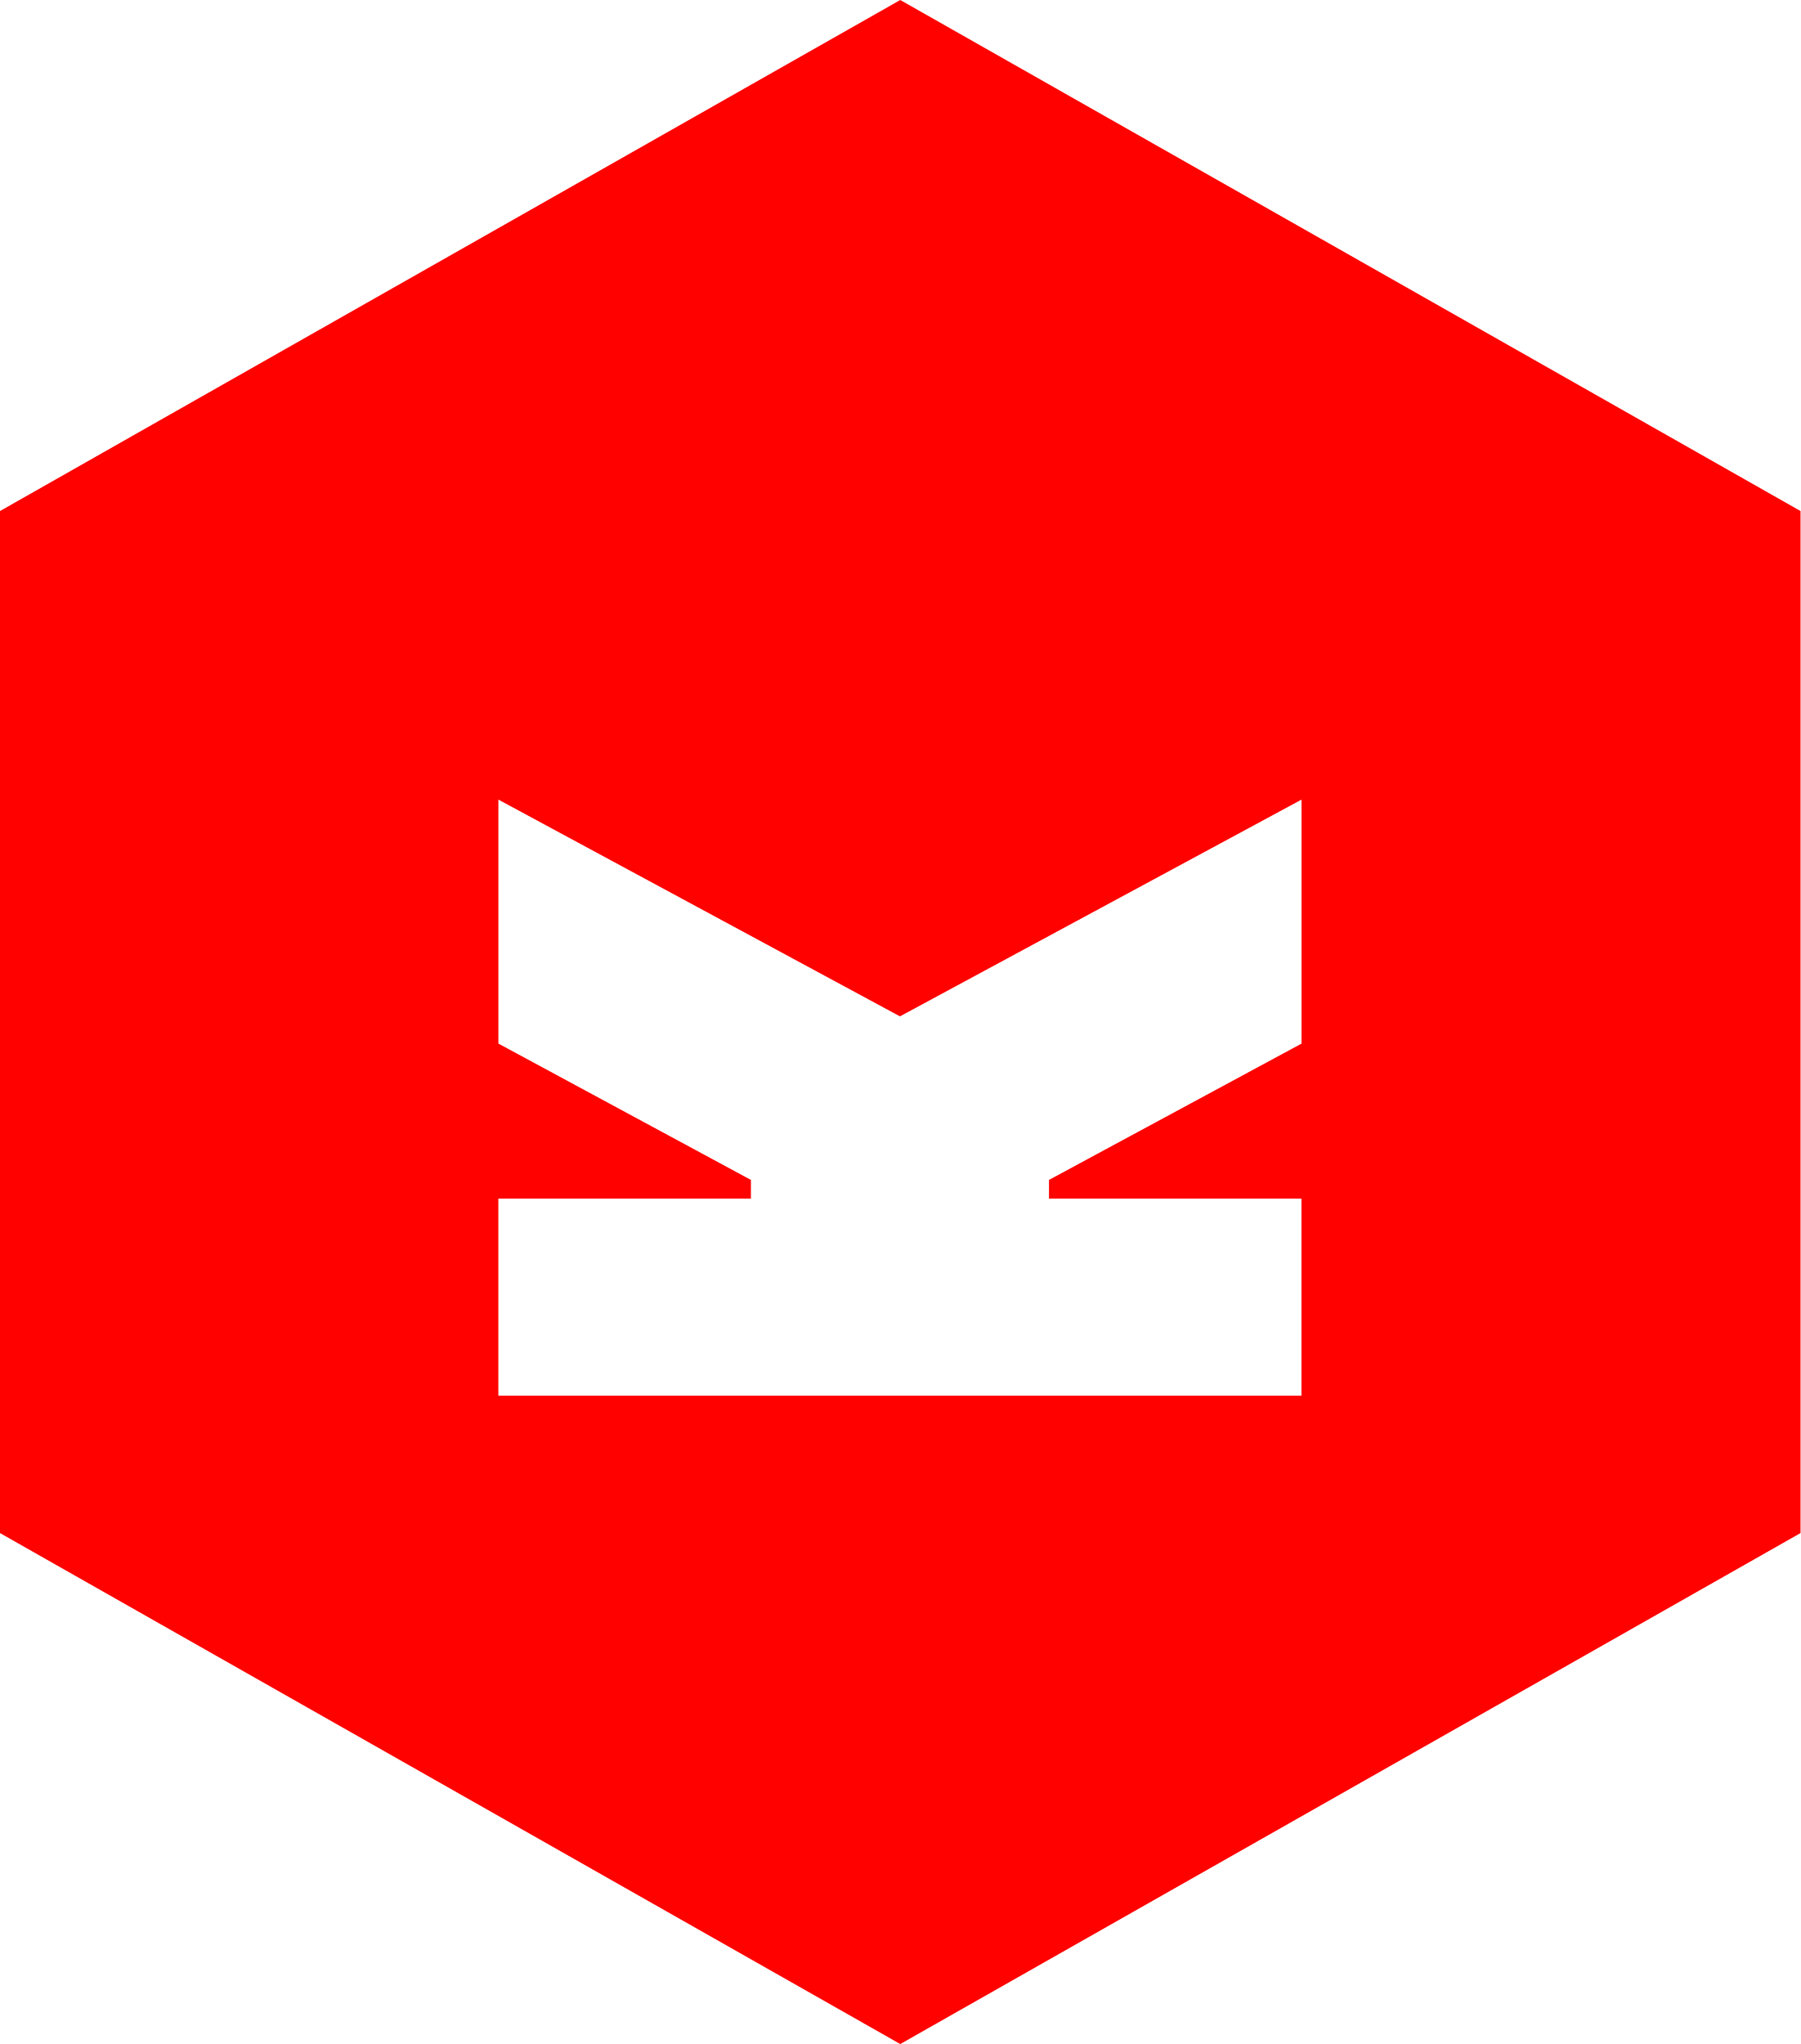
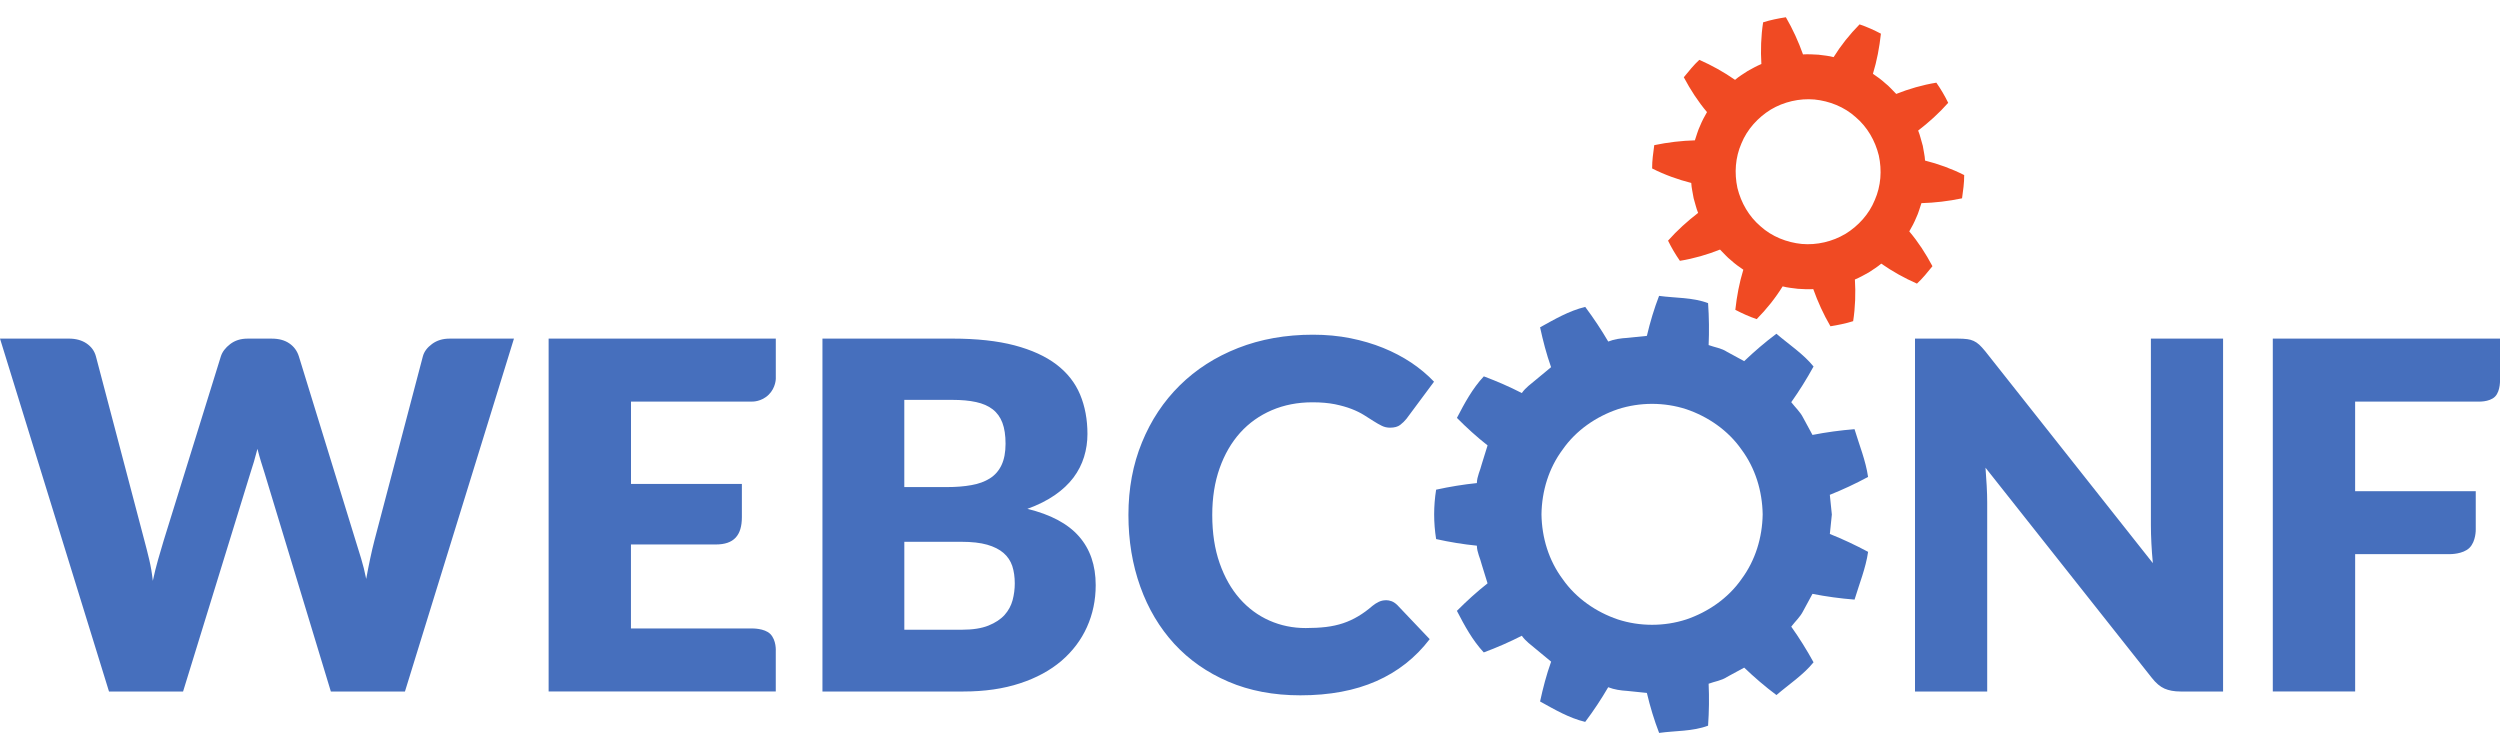
- <svg xmlns="http://www.w3.org/2000/svg" version="1.0" id="Layer_1" x="0px" y="0px" width="35px" height="39.729px" viewBox="0 0 35 39.729" enable-background="new 0 0 35 39.729" xml:space="preserve">
-   <path fill="#FF0200" d="M17.5,0L0,9.933v19.865l17.5,9.932L35,29.798V9.933L17.5,0z M25.301,20.284l-4.91,2.65v0.363h4.908v3.83  H9.687v-3.83h4.91v-0.363l-4.909-2.65v-4.742l7.806,4.213l7.806-4.213V20.284z" />
+ <svg xmlns="http://www.w3.org/2000/svg" width="100" height="30" viewBox="0 0 100 30">
+   <g fill="#466fbd">
+     <path d="M0 13.544h2.75c.285 0 .522.065.713.194.19.13.315.3.373.514l1.938 7.362c.064.24.13.494.194.766.064.27.113.556.145.853.065-.304.136-.59.213-.857s.15-.52.223-.76l2.286-7.363c.058-.18.182-.344.373-.49.19-.145.42-.218.692-.218h.97c.283 0 .517.063.702.19.184.125.312.298.382.518l2.267 7.362c.07.226.146.467.223.722.078.255.146.528.204.82.052-.285.105-.557.16-.815.055-.258.11-.5.17-.727l1.937-7.362c.05-.188.174-.352.368-.495.194-.142.426-.213.698-.213h2.577L16.198 27.66h-2.964l-2.654-8.748c-.045-.136-.092-.284-.14-.446-.05-.16-.096-.333-.142-.513-.045.18-.092.352-.14.513-.048.162-.096.31-.14.446L7.323 27.66H4.36L0 13.544zM29.675 19.357v1.327c0 .73-.316 1.095-1.045 1.095h-3.392v3.36h4.84s.5-.014.733.22c.25.25.22.685.22.685v1.615h-9.086V13.544h9.087v1.602s0 .358-.28.637c-.294.295-.664.28-.664.28h-4.848v3.294M32.898 27.66V13.544h5.193c.976 0 1.806.09 2.49.27.686.182 1.244.437 1.677.766.433.33.748.73.945 1.2.197.473.295 1 .295 1.58 0 .316-.045.622-.136.916s-.23.57-.425.83c-.194.257-.443.49-.746.7-.305.21-.67.394-1.096.548.93.226 1.618.593 2.063 1.1.446.507.67 1.158.67 1.952 0 .6-.117 1.16-.35 1.676-.232.517-.573.967-1.02 1.352-.45.384-1.004.685-1.663.9-.658.217-1.41.326-2.257.326h-5.64zm3.275-8.177h1.705c.36 0 .688-.025.978-.078.29-.05.538-.142.74-.27.205-.13.36-.308.466-.534.106-.225.16-.51.16-.852 0-.336-.042-.615-.126-.838-.084-.223-.213-.402-.388-.538-.174-.135-.396-.232-.663-.29-.27-.06-.586-.088-.955-.088h-1.918v3.49zm0 2.19v3.516h2.305c.433 0 .787-.056 1.06-.166s.49-.252.646-.426c.155-.174.26-.37.32-.59.058-.22.087-.443.087-.67 0-.257-.033-.49-.1-.697-.07-.206-.186-.38-.35-.522-.165-.142-.383-.252-.654-.33-.27-.077-.614-.116-1.027-.116h-2.287zM55.434 24.007c.078 0 .155.015.233.043.077.03.15.08.223.15l1.298 1.366c-.568.743-1.28 1.303-2.136 1.68-.856.378-1.87.567-3.037.567-1.072 0-2.033-.182-2.882-.547-.85-.365-1.57-.87-2.16-1.51-.59-.644-1.045-1.406-1.36-2.287-.317-.883-.476-1.84-.476-2.874 0-1.053.18-2.02.542-2.9.36-.883.866-1.643 1.515-2.283.65-.64 1.425-1.137 2.33-1.492.904-.354 1.902-.532 2.993-.532.53 0 1.03.047 1.497.14.468.094.906.223 1.313.388s.78.362 1.124.59c.342.23.646.484.91.762L56.26 16.75c-.072.09-.156.173-.253.247-.097.074-.232.11-.407.11-.116 0-.227-.024-.33-.076-.104-.05-.213-.114-.33-.188l-.382-.242c-.14-.087-.304-.168-.494-.242-.19-.074-.414-.137-.668-.19-.255-.05-.554-.077-.896-.077-.594 0-1.137.106-1.627.316-.49.21-.913.51-1.265.9-.352.392-.626.865-.823 1.42-.197.555-.295 1.18-.295 1.87 0 .723.098 1.366.295 1.928.197.562.465 1.035.804 1.42.338.383.734.676 1.186.876.452.2.937.3 1.453.3.296 0 .567-.014.813-.043.245-.03.473-.08.683-.15.21-.07.41-.163.6-.276.19-.112.383-.252.577-.42.078-.064.162-.118.252-.16s.182-.063.28-.063zM78.684 13.564c.097.013.184.037.262.073.077.035.15.085.223.15.07.065.15.152.24.262l6.705 8.476c-.026-.27-.045-.534-.058-.79-.013-.255-.02-.496-.02-.722v-7.47h2.887V27.66H87.22c-.253 0-.466-.04-.64-.116-.175-.078-.343-.22-.504-.426l-6.656-8.41c.02.247.036.487.048.723.013.237.02.458.02.665v7.566H76.6V13.545h1.726c.14 0 .26.007.358.02zM100 13.544v1.602s.033.486-.2.72c-.232.23-.695.197-.695.197h-4.9v3.584h4.825v1.535s.01.47-.25.73-.777.253-.777.253h-3.797v5.493h-3.294V13.544H100z" />
+   </g>
+   <path fill="#F04A23" d="M76.906 5.813c-.062-.196-.1-.4-.18-.59.42-.322.84-.7 1.202-1.11-.136-.28-.295-.55-.474-.806-.558.09-1.108.252-1.605.45-.148-.145-.28-.306-.442-.43-.153-.14-.318-.26-.49-.375.16-.524.258-1.045.32-1.605-.275-.143-.56-.274-.854-.372-.4.406-.746.84-1.038 1.31-.2-.054-.405-.07-.608-.097-.205-.013-.412-.023-.617-.012-.177-.5-.41-1.013-.685-1.486-.308.048-.612.108-.91.203-.086.552-.103 1.13-.07 1.667-.188.08-.37.18-.548.28-.17.113-.35.218-.505.354-.445-.31-.924-.578-1.43-.8-.228.212-.423.456-.62.697.274.513.57.968.928 1.393-.104.178-.2.36-.277.55-.09.185-.14.387-.208.58-.53.014-1.077.078-1.625.192-.042.31-.087.62-.085.932.502.255 1.038.447 1.565.58.01.206.064.406.095.61.062.195.1.4.18.588-.42.323-.84.7-1.203 1.11.136.282.296.55.474.807.558-.09 1.108-.252 1.605-.45.148.144.28.305.442.43.153.14.318.26.49.375-.16.524-.258 1.045-.32 1.605.276.143.56.274.855.372.4-.406.746-.84 1.038-1.31.2.054.404.07.608.097.205.014.412.024.617.013.178.5.41 1.012.687 1.486.307-.05.61-.11.908-.204.086-.552.104-1.13.07-1.667.19-.08.37-.18.55-.28.17-.114.348-.22.504-.355.444.31.923.578 1.428.8.23-.212.425-.456.62-.697-.273-.512-.568-.967-.927-1.392.105-.177.2-.36.278-.55.092-.186.14-.388.208-.58.53-.015 1.077-.078 1.625-.193.043-.31.088-.62.086-.93-.503-.255-1.04-.448-1.566-.58-.01-.207-.064-.407-.094-.61zm-3.09 3.542c-.516.31-1.145.456-1.746.403-.598-.06-1.195-.295-1.648-.705-.466-.396-.778-.94-.925-1.533-.128-.6-.085-1.222.16-1.783.23-.566.663-1.038 1.174-1.354.518-.31 1.147-.456 1.748-.403.598.06 1.195.295 1.648.705.466.396.778.938.925 1.533.13.598.086 1.222-.16 1.782-.228.567-.662 1.04-1.173 1.355z" />
+   <path fill="#466fbd" d="M73.273 20.573l-.08-.78c.515-.206 1.026-.444 1.53-.716-.094-.652-.352-1.277-.542-1.91-.57.046-1.134.123-1.682.23l-.374-.69c-.117-.235-.318-.413-.475-.62.32-.45.617-.927.892-1.427-.418-.514-.986-.88-1.485-1.31-.448.333-.888.713-1.29 1.096l-.69-.375c-.22-.146-.488-.177-.732-.268.024-.55.018-1.11-.022-1.678-.626-.235-1.305-.2-1.96-.29-.195.506-.358 1.045-.488 1.6l-.78.08c-.262.015-.52.05-.766.147-.275-.47-.583-.934-.92-1.386-.652.158-1.225.496-1.806.817.12.55.252 1.06.44 1.594l-.603.5c-.2.168-.416.318-.567.535-.485-.25-.993-.47-1.52-.668-.456.488-.77 1.072-1.076 1.662.394.397.794.76 1.226 1.1l-.233.75c-.06.253-.192.492-.195.757-.54.056-1.084.144-1.63.264-.105.66-.105 1.317 0 1.976.546.122 1.09.21 1.63.264.003.265.135.503.195.757l.232.75c-.432.34-.83.704-1.226 1.1.306.59.62 1.175 1.075 1.663.53-.197 1.037-.42 1.522-.667.15.217.37.368.568.536l.604.5c-.19.533-.323 1.043-.442 1.593.58.32 1.154.66 1.805.817.34-.452.646-.916.92-1.387.247.096.504.132.767.148l.78.08c.13.554.294 1.092.49 1.6.653-.092 1.333-.056 1.958-.29.04-.568.047-1.128.022-1.678.244-.092.513-.123.733-.27l.69-.374c.4.383.842.764 1.29 1.097.5-.43 1.066-.797 1.484-1.31-.274-.5-.572-.976-.892-1.426.156-.208.358-.386.475-.622l.374-.69c.547.108 1.11.185 1.683.23.19-.632.448-1.257.542-1.91-.504-.27-1.015-.51-1.53-.715l.08-.78zm-3.615 2.595c-.534.763-1.34 1.316-2.208 1.61-.875.285-1.86.285-2.734 0-.868-.293-1.674-.847-2.207-1.61-.56-.75-.836-1.66-.85-2.595.014-.934.29-1.846.85-2.595.532-.764 1.338-1.317 2.206-1.61.875-.285 1.86-.285 2.734 0 .868.293 1.674.846 2.208 1.61.557.75.834 1.66.85 2.595-.015.934-.293 1.846-.85 2.595z" />
</svg>
